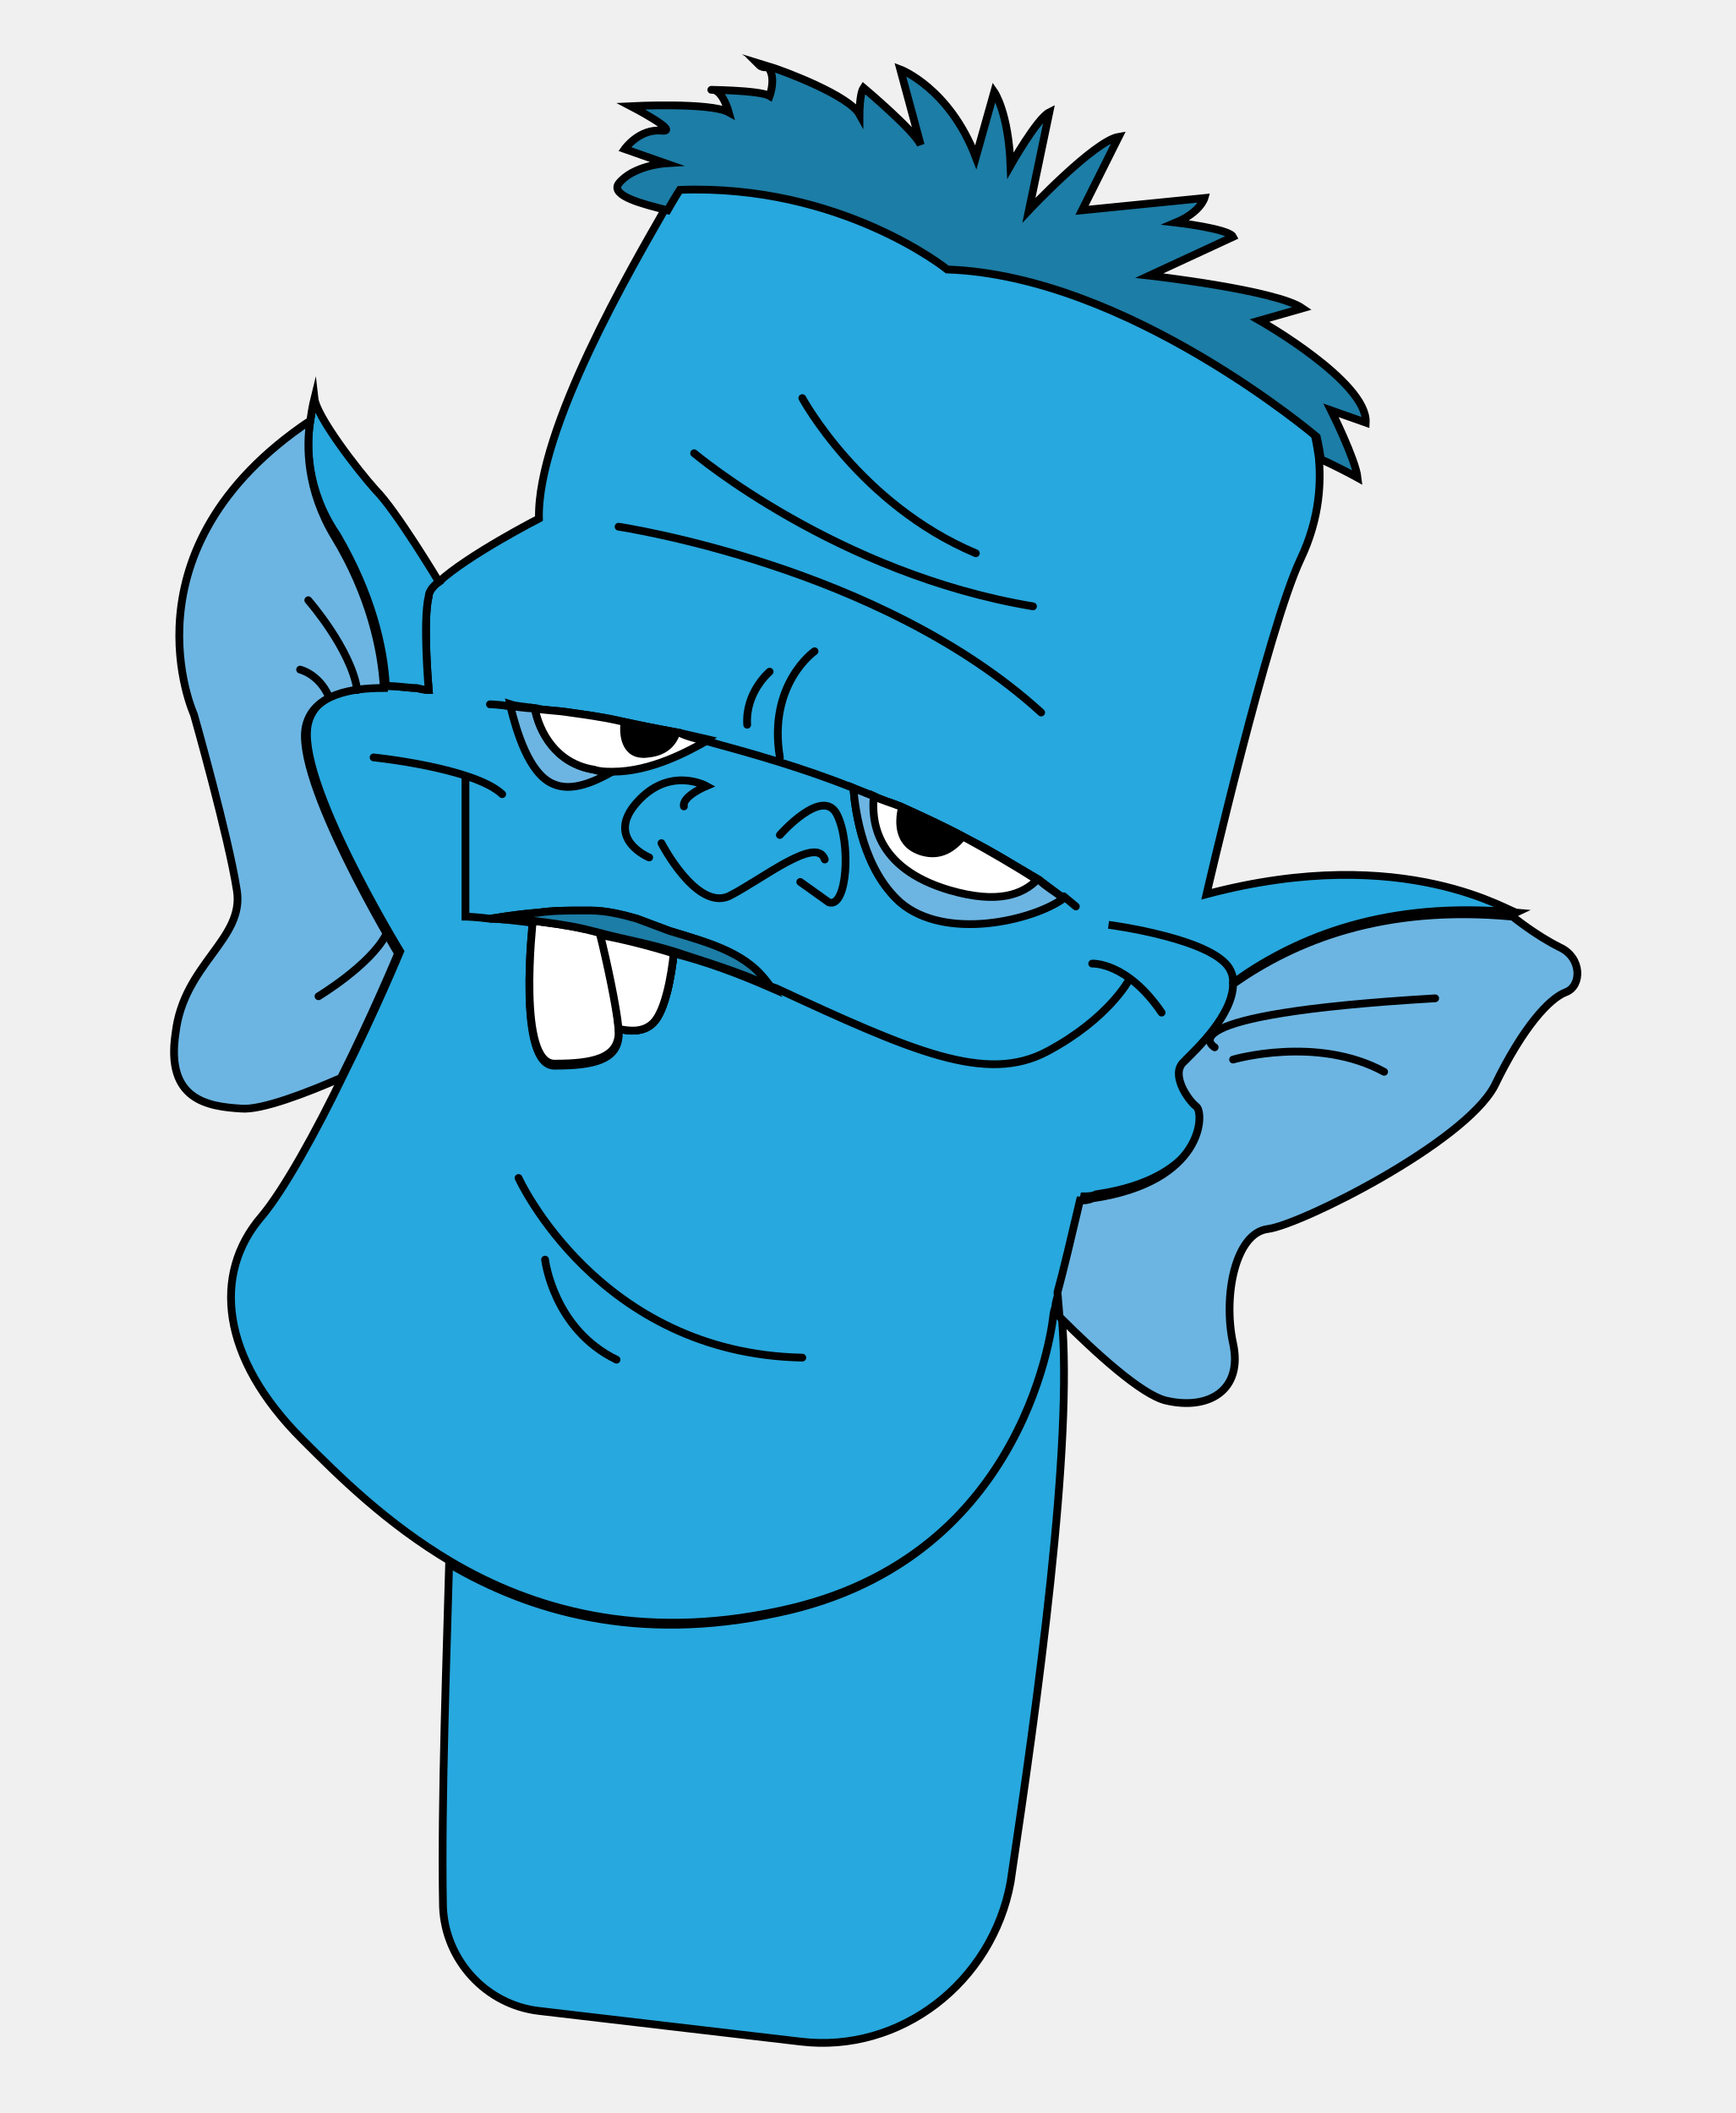
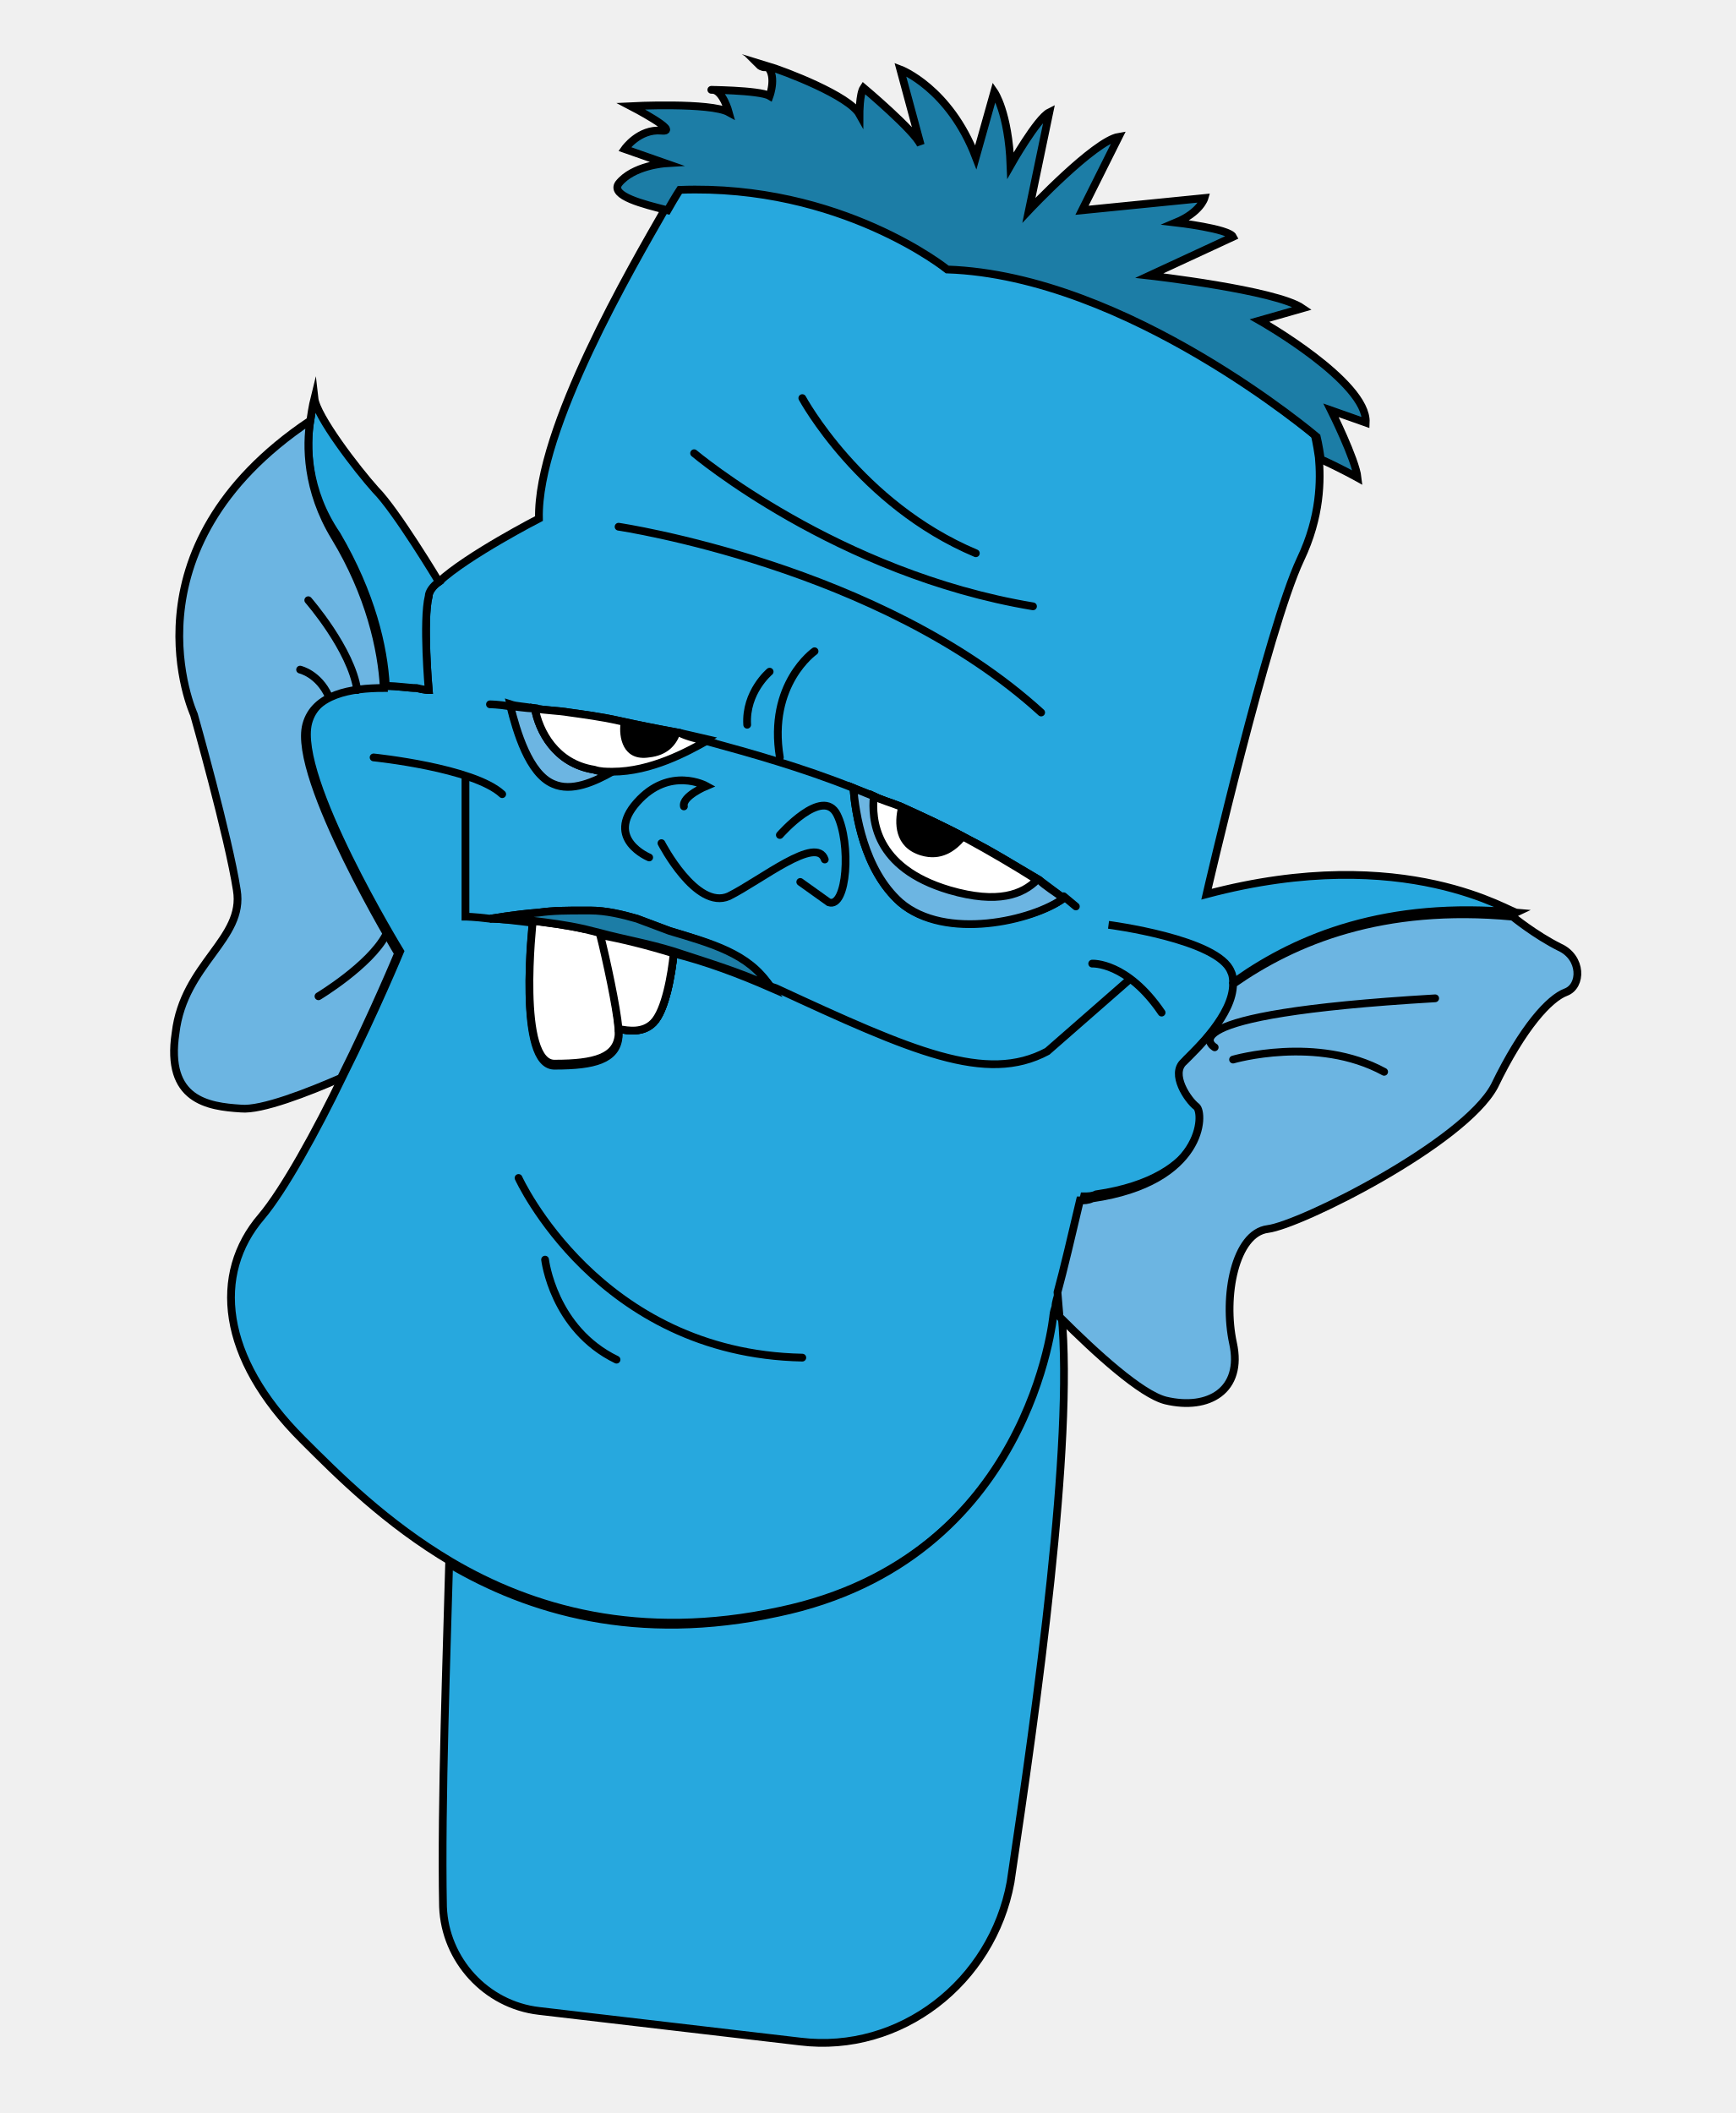
<svg xmlns="http://www.w3.org/2000/svg" viewBox="0 0 85 103.5" enable-background="new 0 0 85 103.5">
  <style type="text/css">.st0{fill:none;stroke:#000000;stroke-width:0.38;stroke-miterlimit:10;} .st1{fill:#27A8DE;stroke:#000000;stroke-width:0.38;stroke-miterlimit:10;} .st2{fill:#6CB5E2;stroke:#000000;stroke-width:0.38;stroke-miterlimit:10;} .st3{fill:none;stroke:#000000;stroke-width:0.38;stroke-linecap:round;stroke-miterlimit:10;} .st4{fill:#FFFFFF;stroke:#000000;stroke-width:0.38;stroke-miterlimit:10;} .st5{fill:#1C7DA6;stroke:#000000;stroke-width:0.38;stroke-miterlimit:10;}</style>
  <path class="st0" d="M29.1 37.7c-1.9-.3-2.7-1.9-2.9-3-.5-.1-.9-.1-1.2-.1.3 1.3.9 3.4 2.1 3.8.9.4 2-.1 2.9-.6-.3 0-.6 0-.9-.1zm21.7 5.4c-1.1-.7-2.3-1.4-3.5-2-1.1-.6-2.2-1.1-3.3-1.6-.4-.2-.8-.4-1.3-.5l-1-.4c.1 1.2.4 4 2.3 5.6 2.1 1.9 6.5.9 8-.2-.3-.3-.8-.6-1.2-.9z" />
  <path class="st1" d="M59.1 43.8s3-13 4.6-16.4c1-2.1 1-3.9.9-5-.1-.7-.2-1.1-.2-1.1s-9.3-7.9-18.1-8.2c0 0-5.2-4.2-13.1-3.9 0 0-.2.3-.6 1-1.6 2.8-6.3 10.8-6.2 15.2 0 0-3.5 1.8-4.9 3.1-.3.2-.5.5-.5.7-.3 1.2 0 4.6 0 4.6s-.2 0-.6-.1c-.4 0-.9-.1-1.5-.1-1.6 0-3.4.3-3.8 1.8-.7 2.7 4.5 11.2 4.5 11.2s-1.2 2.9-2.8 6.1c-1.3 2.7-2.9 5.6-4 6.9-2.4 2.8-2 6.9 2 10.9 1.8 1.8 4.1 4.1 7.3 6 3.9 2.3 9.2 3.9 16.1 2.4 12.4-2.6 13.5-14.6 13.5-14.6s0-.1.1-.4c0-.2.1-.5.2-.8.3-1.1.7-2.8 1.1-4.5.2 0 .4 0 .6-.1 5.5-.8 5.5-4.2 5.1-4.5-.4-.3-1.3-1.6-.6-2.2.6-.6 2.4-2.3 2.4-3.8 3-2.1 7.3-3.9 13.7-3.3-.2.1-5.4-3.5-15.2-.9zm-32.9-9.1c.5.1 1.1.1 1.7.2.7.1 1.5.2 2.4.4.9.2 1.9.4 3 .6l1.3.3c-.9.5-2.7 1.5-4.6 1.5-.9.5-2 1-2.9.6-1.2-.5-1.8-2.6-2.1-3.8.3.1.7.1 1.2.2zm6.8 12c-.1 1-.4 2.8-1 3.4-.5.5-1.2.4-1.7.3v.4c-.1 1.1-1.2 1.4-3.1 1.4-1.9.1-1.1-7-1.1-7-.8-.1-1.6-.2-2.1-.2.1 0 1.1-.2 2.4-.3.7-.1 1.4-.1 2.2-.1h.3c.8 0 1.6.2 2.3.4l1.6.6c2 .6 3.9 1.2 5 2.8-1.6-.7-3.2-1.3-4.8-1.7zm11.1-2.5c-1.8-1.6-2.2-4.4-2.3-5.6l1 .4c.4.2.8.3 1.3.5 1.1.5 2.2 1 3.3 1.6 1.2.6 2.3 1.3 3.5 2l1.2.9c-1.5 1.1-5.9 2-8 .2z" />
-   <path class="st0" d="M33 46.7c-.1 1-.4 2.8-1 3.4-.5.5-1.2.4-1.7.3-.1-1.1-.6-3.4-.9-4.6 1.1.2 2.3.5 3.6.9zM54.3 45.3s5.4.7 6 2.3c.1.2.1.4.1.6" />
+   <path class="st0" d="M33 46.7c-.1 1-.4 2.8-1 3.4-.5.5-1.2.4-1.7.3-.1-1.1-.6-3.4-.9-4.6 1.1.2 2.3.5 3.6.9zm21.3-1.4s5.4.7 6 2.3c.1.2.1.4.1.6" />
  <path class="st1" d="M39.2 100l-12.8-1.5c-2.6-.3-4.6-2.5-4.7-5.1-.1-5.1.2-12.9.3-16.8 3.9 2.3 9.2 3.9 16.1 2.4 12.4-2.6 13.5-14.6 13.5-14.6s0-.1.1-.4c0-.2.1-.5.2-.8.1.4.1.7.1 1.2.6 6.3-1.2 19.1-2.5 27.8-.9 4.9-5.4 8.4-10.3 7.8z" />
  <path class="st2" d="M76.7 48.6c-.8.3-2.1 1.7-3.5 4.6-1.5 2.8-9.5 6.8-11.1 7-1.6.2-2.2 3.3-1.7 5.6.5 2.3-1.2 3.3-3.3 2.8-1.2-.3-3.4-2.3-5.2-4.1l-.1-1.2c.3-1.1.7-2.8 1.1-4.5.2 0 .4 0 .6-.1 5.5-.8 5.5-4.2 5.1-4.5-.4-.3-1.3-1.6-.6-2.2.6-.6 2.4-2.3 2.4-3.8 3-2.1 7.3-3.9 13.7-3.3 0 0 1.1.9 2.3 1.5 1.1.5 1.1 1.9.3 2.2z" />
  <path class="st1" d="M21.5 28.5c-.3.2-.5.5-.5.7-.3 1.2 0 4.6 0 4.6s-.2 0-.6-.1c-.4 0-.9-.1-1.5-.1-.1-1.9-.7-4.5-2.4-7.4-1.5-2.2-1.5-4.4-1.3-5.6.1-.7.2-1.1.2-1.1.1.9 2.1 3.5 3 4.5 1 1 3.1 4.5 3.1 4.5z" />
  <path class="st2" d="M19.5 46.7s-1.2 2.9-2.8 6.1c-1.6.7-3.9 1.6-4.9 1.5-1.6-.1-3.7-.4-3.2-3.7.4-3.4 3.4-4.6 3-7-.4-2.6-2.1-8.6-2.1-8.6s-3.7-8.1 5.7-14.4c-.2 1.2-.2 3.4 1.2 5.7 1.7 2.8 2.3 5.5 2.4 7.4-1.6 0-3.4.3-3.8 1.8-.7 2.6 4.5 11.2 4.5 11.2z" />
-   <path class="st3" d="M15.6 48.8s2.5-1.5 3.3-3M14.7 32.8s.9.2 1.4 1.3M15.1 29.4s2.1 2.4 2.4 4.4M60.4 51.9s4.1-1.2 7.4.6M59.5 51.3s-2.8-1.6 10.8-2.4M26.7 61.7s.4 3.4 3.5 4.9M25.4 57.7s3.9 8.6 13.9 8.8M39.3 19.5s2.8 5.2 8.5 7.6M34 22.2s7 5.9 16.6 7.5M30.3 25.8s12.8 1.9 20.7 9.1M37.7 48.3l.3.1c6.7 3.1 10.3 4.7 13.3 3.1s4-3.5 4-3.5M24 45c-.8-.1-1.2-.1-1.2-.1v-6.9M53.5 47.2s1.7-.1 3.4 2.4M18.3 37.1s4.9.5 6.3 1.8M24 45" />
+   <path class="st3" d="M15.6 48.8s2.5-1.5 3.3-3m-4.2-13s.9.2 1.4 1.3m-1-4.7s2.1 2.4 2.4 4.4m42.9 18.1s4.1-1.2 7.4.6m-8.3-1.2s-2.8-1.6 10.8-2.4m-43.6 12.8s.4 3.4 3.5 4.9m-4.8-8.9s3.9 8.6 13.9 8.8m0-47s2.8 5.2 8.5 7.6m-13.8-4.9s7 5.9 16.6 7.5m-20.3-3.9s12.8 1.9 20.7 9.1m-13.3 13.4l.3.1c6.7 3.1 10.3 4.7 13.3 3.1l4-3.5m-31.3-3c-.8-.1-1.2-.1-1.2-.1v-6.9m30.7 9.2s1.7-.1 3.4 2.4m-38.6-12.5s4.9.5 6.3 1.8m-.6 6.1" />
  <path class="st4" d="M30.3 50.7c-.1 1.1-1.2 1.4-3.1 1.4-1.9.1-1.1-7-1.1-7 .7.1 1.6.2 2.5.4.3 0 .5.1.8.2.3 1.1.8 3.4.9 4.6v.4z" />
  <path class="st5" d="M37.7 48.3c-1.5-.7-3.2-1.2-4.7-1.7-1.3-.4-2.5-.6-3.6-.9l-.8-.2c-.9-.2-1.7-.3-2.5-.4-.8 0-1.6-.1-2.1-.1.1 0 1.1-.2 2.4-.3.7-.1 1.4-.1 2.2-.1h.3c.8 0 1.6.2 2.3.4l1.6.6c2 .6 3.9 1.1 4.9 2.7z" />
  <path class="st4" d="M33 46.7c-.1 1-.4 2.8-1 3.4-.5.5-1.2.4-1.7.3-.1-1.1-.6-3.4-.9-4.6 1.1.2 2.3.5 3.6.9z" />
-   <path class="st3" d="M37.7 32.9s-1.2 1-1.1 2.6M39.9 31.9s-2.3 1.6-1.7 5.2M32.4 41.3s1.7 3.3 3.3 2.6c1.6-.8 4.3-3 4.7-1.8" />
-   <path class="st2" d="M30 37.8c-.9.5-2 1-2.9.6-1.2-.5-1.8-2.6-2.1-3.8.3 0 .7.1 1.2.1.2 1.1 1 2.7 2.9 3 .3.1.6.1.9.1zM52.1 44c-1.5 1.1-5.8 2.1-8 .2-1.8-1.6-2.2-4.4-2.3-5.6l1 .4c.4.2.8.3 1.3.5 1.1.5 2.2 1 3.3 1.6 1.2.6 2.3 1.3 3.5 2 .3.3.8.6 1.2.9z" />
+   <path class="st3" d="M37.7 32.9s-1.2 1-1.1 2.6m3.3-3.6s-2.3 1.6-1.7 5.2m-5.8 4.2s1.7 3.3 3.3 2.6c1.6-.8 4.3-3 4.7-1.8" />
+   <path class="st2" d="M30 37.8c-.9.5-2 1-2.9.6-1.2-.5-1.8-2.6-2.1-3.8.3 0 .7.1 1.2.1.2 1.1 1 2.7 2.9 3 .3.1.6.1.9.1zm22.1 6.2c-1.5 1.1-5.8 2.1-8 .2-1.8-1.6-2.2-4.4-2.3-5.6l1 .4c.4.2.8.3 1.3.5 1.1.5 2.2 1 3.3 1.6 1.2.6 2.3 1.3 3.5 2 .3.3.8.6 1.2.9z" />
  <path class="st4" d="M34.6 36.3c-.9.5-2.7 1.5-4.6 1.5-.3 0-.6 0-.9-.1-1.9-.3-2.7-1.9-2.9-3 .5.1 1.1.1 1.7.2.7.1 1.5.2 2.4.4.9.2 1.9.4 3 .6.4.2.9.3 1.3.4z" />
-   <path class="st3" d="M41.8 38.6c-2.5-1-5-1.7-7.2-2.3M52.7 44.4l-.6-.5M24 34.5s.4 0 1 .1" />
+   <path class="st3" d="M41.8 38.6c-2.5-1-5-1.7-7.2-2.3m18.1 8.1l-.6-.5m-28.1-9.4s.4 0 1 .1" />
  <path d="M33.3 36c-.2.5-.6 1-1.5 1.1-1.3.2-1.5-1-1.4-1.7.9.1 1.8.3 2.9.6z" />
-   <path class="st3" d="M31.8 42s-2.2-.9-.6-2.7c1.6-1.8 3.4-.8 3.4-.8s-1.2.5-1.1 1M38.2 40.9s2.1-2.4 2.8-1c.7 1.4.5 4.6-.4 4.3l-1.4-1" />
+   <path class="st3" d="M31.8 42s-2.2-.9-.6-2.7c1.6-1.8 3.4-.8 3.4-.8s-1.2.5-1.1 1m4.7 1.4s2.1-2.4 2.8-1c.7 1.4.5 4.6-.4 4.3l-1.4-1" />
  <path class="st3" d="M37.2 3.2l.3.1c-.2 0-.3-.1-.3-.1z" />
  <path class="st5" d="M65.2 20.1s1.2 2.4 1.3 3.3c0 0-.9-.5-1.8-.9-.1-.7-.2-1.1-.2-1.1s-9.3-7.9-18.1-8.2c0 0-5.2-4.2-13.1-3.9 0 0-.2.3-.6 1-1.2-.3-2.8-.7-2.4-1.3.7-.9 2.3-1 2.3-1l-2-.7s.7-1 1.8-.9c1 .1-1.5-1.2-1.5-1.2s3.9-.2 4.8.3c0 0-.3-1.1-.8-1.1s2.3 0 2.8.3c0 0 .4-1.1-.2-1.5 1 .3 4.1 1.5 4.6 2.4 0 0 0-1 .2-1.3 0 0 2.5 2.1 2.8 2.8l-1-3.7s2.4.9 3.7 4.3l.9-3.2s.7 1 .8 3.6c0 0 1.3-2.3 1.9-2.6l-1 4.8s3.2-3.4 4.4-3.6l-1.8 3.6 6-.6s-.2.7-1.4 1.2c0 0 2.6.3 2.8.7l-4.1 1.9s6.2.7 7.5 1.6l-2.1.6s5.3 3 5.2 5l-1.7-.6z" />
  <path class="st4" d="M50.8 43.1c-.7.7-1.9 1.2-4.3.5-3.7-1.1-3.8-3.5-3.7-4.6.4.2.8.3 1.3.5 1.1.5 2.2 1 3.3 1.6 1.1.6 2.3 1.3 3.4 2z" />
  <path d="M47.3 41.1c-.5.6-1.2 1.1-2.2.8-1.3-.4-1.3-1.6-1.1-2.4 1.2.5 2.3 1 3.3 1.6z" />
</svg>
